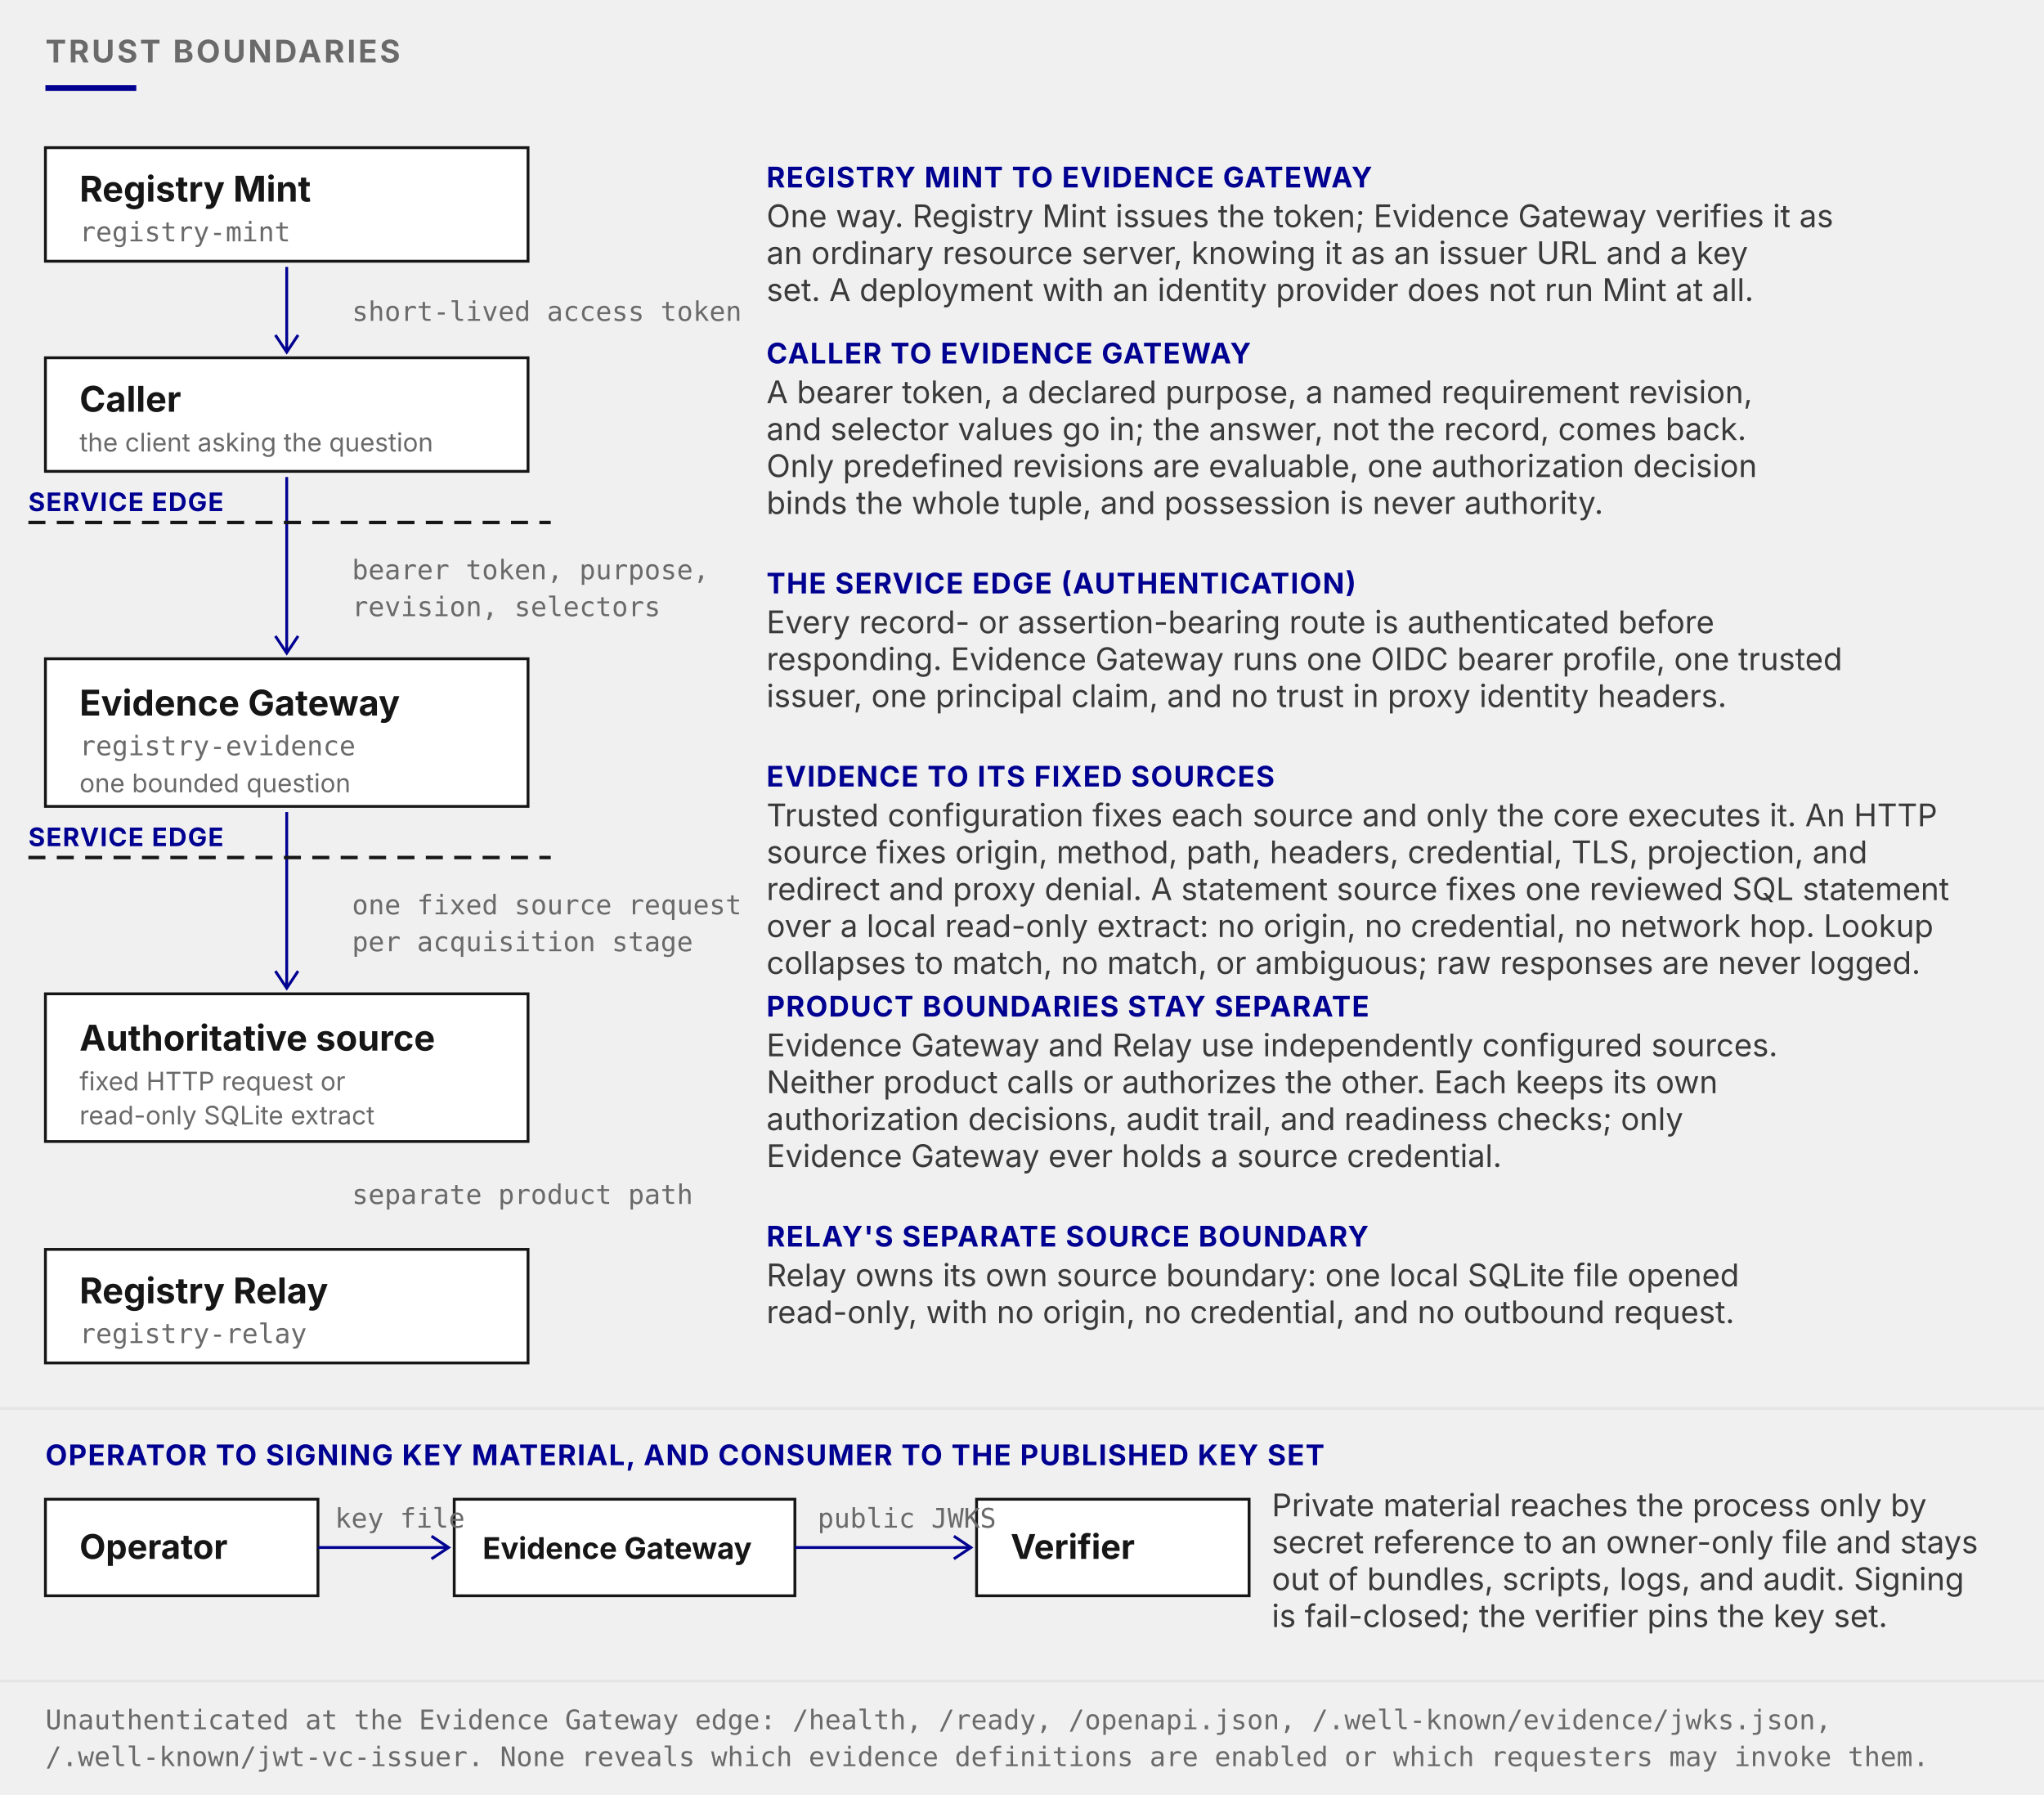
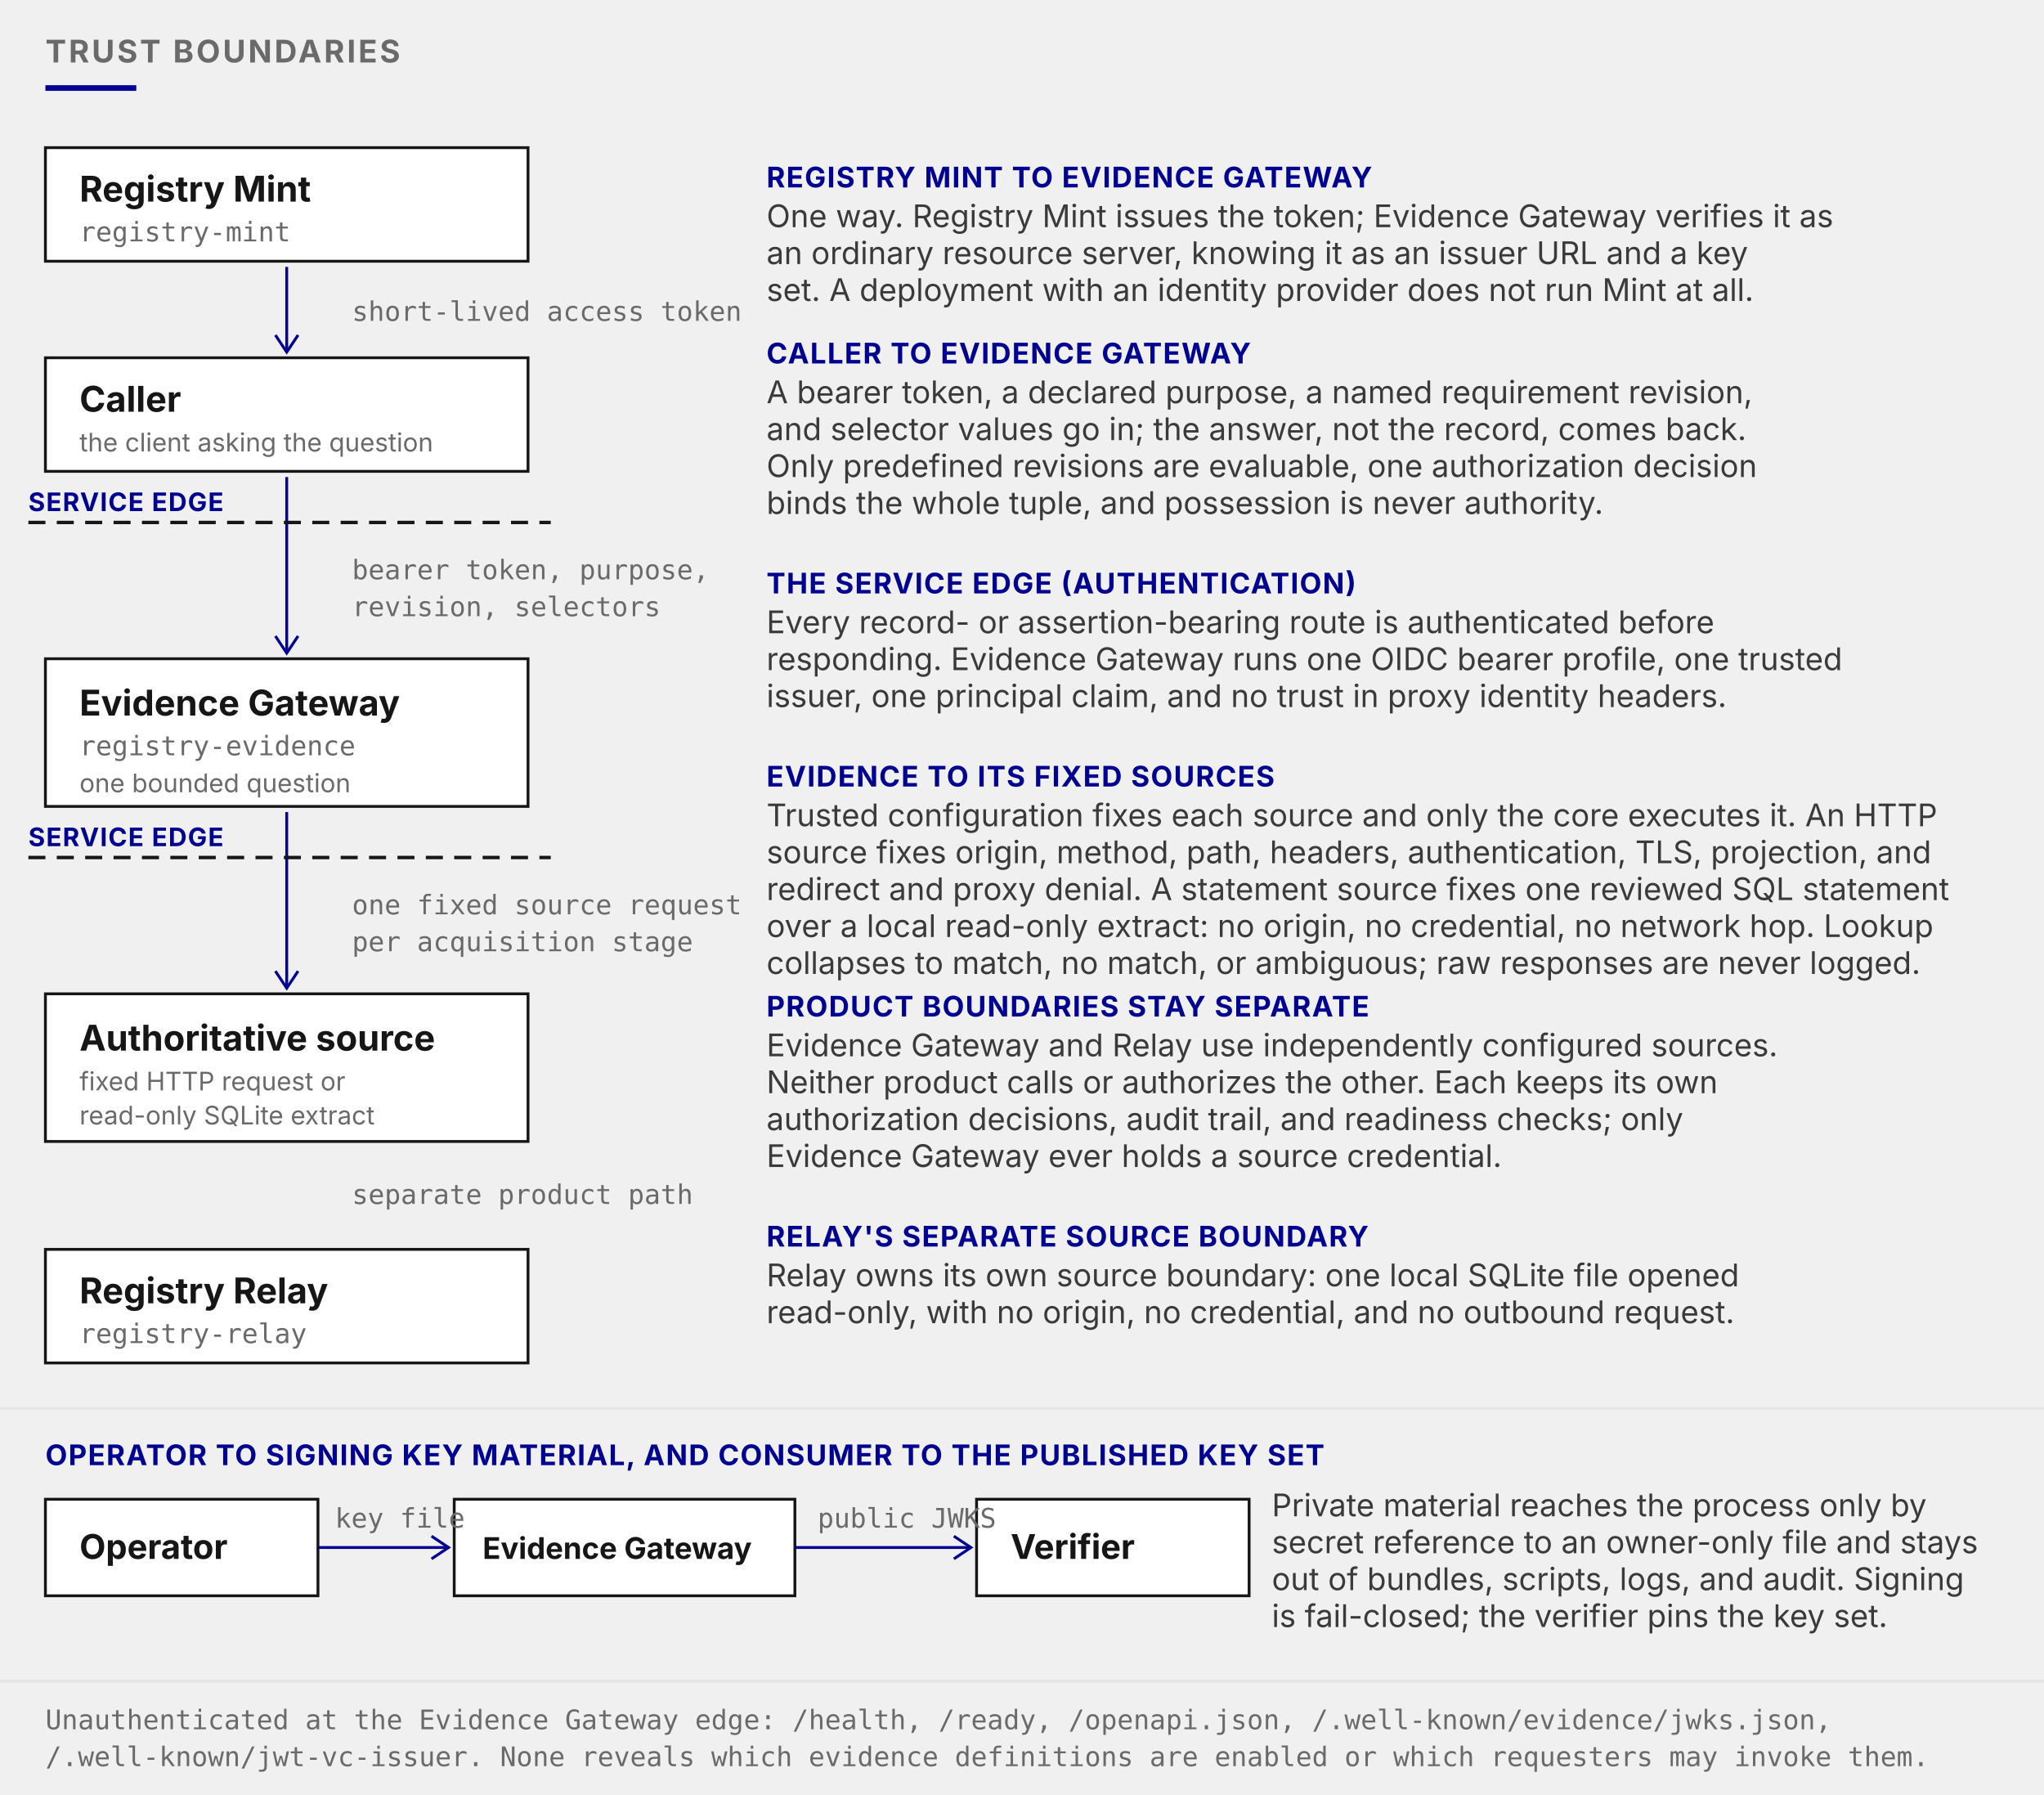
<svg xmlns="http://www.w3.org/2000/svg" viewBox="0 0 720 632" role="img" font-family="'Public Sans', system-ui, -apple-system, BlinkMacSystemFont, sans-serif" text-rendering="geometricPrecision">
  <text x="16" y="22" fill="#6a6a6a" font-size="11" font-weight="700" letter-spacing="0.08em">TRUST BOUNDARIES</text>
  <rect x="16" y="30" width="32" height="2" fill="#000091" />
  <g fill="#ffffff" stroke="#161616" stroke-width="1">
    <rect x="16" y="52" width="170" height="40" />
    <rect x="16" y="126" width="170" height="40" />
    <rect x="16" y="232" width="170" height="52" />
    <rect x="16" y="350" width="170" height="52" />
    <rect x="16" y="440" width="170" height="40" />
  </g>
  <g fill="#161616" font-size="12.5" font-weight="700">
    <text x="28" y="71">Registry Mint</text>
    <text x="28" y="145">Caller</text>
    <text x="28" y="252">Evidence Gateway</text>
    <text x="28" y="370">Authoritative source</text>
    <text x="28" y="459">Registry Relay</text>
  </g>
  <g fill="#6a6a6a" font-size="9.5" font-family="'IBM Plex Mono', ui-monospace, SFMono-Regular, monospace">
    <text x="28" y="85">registry-mint</text>
    <text x="28" y="266">registry-evidence</text>
    <text x="28" y="473">registry-relay</text>
  </g>
  <g fill="#6a6a6a" font-size="9">
    <text x="28" y="159">the client asking the question</text>
    <text x="28" y="279">one bounded question</text>
    <text x="28" y="384">fixed HTTP request or</text>
    <text x="28" y="396">read-only SQLite extract</text>
  </g>
  <g stroke="#000091" stroke-width="1" fill="none">
    <line x1="101" y1="94" x2="101" y2="124" />
    <polyline points="97,118 101,124 105,118" />
    <line x1="101" y1="168" x2="101" y2="230" />
    <polyline points="97,224 101,230 105,224" />
    <line x1="101" y1="286" x2="101" y2="348" />
    <polyline points="97,342 101,348 105,342" />
  </g>
  <g stroke="#161616" stroke-width="1.2" stroke-dasharray="6 4">
    <line x1="10" y1="184" x2="194" y2="184" />
    <line x1="10" y1="302" x2="194" y2="302" />
  </g>
  <g fill="#000091" font-size="9" font-weight="700" letter-spacing="0.04em">
    <text x="10" y="180">SERVICE EDGE</text>
    <text x="10" y="298">SERVICE EDGE</text>
  </g>
  <g fill="#6a6a6a" font-size="9.5" font-family="'IBM Plex Mono', ui-monospace, SFMono-Regular, monospace">
    <text x="124" y="113">short-lived access token</text>
    <text x="124" y="204">bearer token, purpose,</text>
    <text x="124" y="217">revision, selectors</text>
    <text x="124" y="322">one fixed source request</text>
    <text x="124" y="335">per acquisition stage</text>
    <text x="124" y="424">separate product path</text>
  </g>
  <g fill="#000091" font-size="10" font-weight="700" letter-spacing="0.04em">
    <text x="270" y="66">REGISTRY MINT TO EVIDENCE GATEWAY</text>
    <text x="270" y="128">CALLER TO EVIDENCE GATEWAY</text>
    <text x="270" y="209">THE SERVICE EDGE (AUTHENTICATION)</text>
    <text x="270" y="277">EVIDENCE TO ITS FIXED SOURCES</text>
    <text x="270" y="358">PRODUCT BOUNDARIES STAY SEPARATE</text>
    <text x="270" y="439">RELAY'S SEPARATE SOURCE BOUNDARY</text>
  </g>
  <g fill="#3a3a3a" font-size="11">
    <text x="270" y="80">One way. Registry Mint issues the token; Evidence Gateway verifies it as</text>
    <text x="270" y="93">an ordinary resource server, knowing it as an issuer URL and a key</text>
    <text x="270" y="106">set. A deployment with an identity provider does not run Mint at all.</text>
    <text x="270" y="142">A bearer token, a declared purpose, a named requirement revision,</text>
    <text x="270" y="155">and selector values go in; the answer, not the record, comes back.</text>
    <text x="270" y="168">Only predefined revisions are evaluable, one authorization decision</text>
    <text x="270" y="181">binds the whole tuple, and possession is never authority.</text>
    <text x="270" y="223">Every record- or assertion-bearing route is authenticated before</text>
    <text x="270" y="236">responding. Evidence Gateway runs one OIDC bearer profile, one trusted</text>
    <text x="270" y="249">issuer, one principal claim, and no trust in proxy identity headers.</text>
    <text x="270" y="291">Trusted configuration fixes each source and only the core executes it. An HTTP</text>
-     <text x="270" y="304">source fixes origin, method, path, headers, credential, TLS, projection, and</text>
+     <text x="270" y="304">source fixes origin, method, path, headers, authentication, TLS, projection, and</text>
    <text x="270" y="317">redirect and proxy denial. A statement source fixes one reviewed SQL statement</text>
    <text x="270" y="330">over a local read-only extract: no origin, no credential, no network hop. Lookup</text>
    <text x="270" y="343">collapses to match, no match, or ambiguous; raw responses are never logged.</text>
    <text x="270" y="372">Evidence Gateway and Relay use independently configured sources.</text>
    <text x="270" y="385">Neither product calls or authorizes the other. Each keeps its own</text>
    <text x="270" y="398">authorization decisions, audit trail, and readiness checks; only</text>
    <text x="270" y="411">Evidence Gateway ever holds a source credential.</text>
    <text x="270" y="453">Relay owns its own source boundary: one local SQLite file opened</text>
    <text x="270" y="466">read-only, with no origin, no credential, and no outbound request.</text>
  </g>
  <line x1="0" y1="496" x2="720" y2="496" stroke="#e5e5e5" stroke-width="1" />
  <text x="16" y="516" fill="#000091" font-size="10" font-weight="700" letter-spacing="0.04em">OPERATOR TO SIGNING KEY MATERIAL, AND CONSUMER TO THE PUBLISHED KEY SET</text>
  <g fill="#ffffff" stroke="#161616" stroke-width="1">
    <rect x="16" y="528" width="96" height="34" />
    <rect x="160" y="528" width="120" height="34" />
    <rect x="344" y="528" width="96" height="34" />
  </g>
  <g fill="#161616" font-size="12" font-weight="700">
    <text x="28" y="549">Operator</text>
    <text x="170" y="549" font-size="10.5">Evidence Gateway</text>
    <text x="356" y="549">Verifier</text>
  </g>
  <g stroke="#000091" stroke-width="1" fill="none">
    <line x1="112" y1="545" x2="158" y2="545" />
    <polyline points="152,541 158,545 152,549" />
    <line x1="280" y1="545" x2="342" y2="545" />
    <polyline points="336,541 342,545 336,549" />
  </g>
  <g fill="#6a6a6a" font-size="9.5" font-family="'IBM Plex Mono', ui-monospace, SFMono-Regular, monospace">
    <text x="118" y="538">key file</text>
    <text x="288" y="538">public JWKS</text>
  </g>
  <g fill="#3a3a3a" font-size="11">
    <text x="448" y="534">Private material reaches the process only by</text>
    <text x="448" y="547">secret reference to an owner-only file and stays</text>
    <text x="448" y="560">out of bundles, scripts, logs, and audit. Signing</text>
    <text x="448" y="573">is fail-closed; the verifier pins the key set.</text>
  </g>
  <line x1="0" y1="592" x2="720" y2="592" stroke="#e5e5e5" stroke-width="1" />
  <g fill="#6a6a6a" font-size="9.5" font-family="'IBM Plex Mono', ui-monospace, SFMono-Regular, monospace">
    <text x="16" y="609">Unauthenticated at the Evidence Gateway edge: /health, /ready, /openapi.json, /.well-known/evidence/jwks.json,</text>
    <text x="16" y="622">/.well-known/jwt-vc-issuer. None reveals which evidence definitions are enabled or which requesters may invoke them.</text>
  </g>
</svg>
